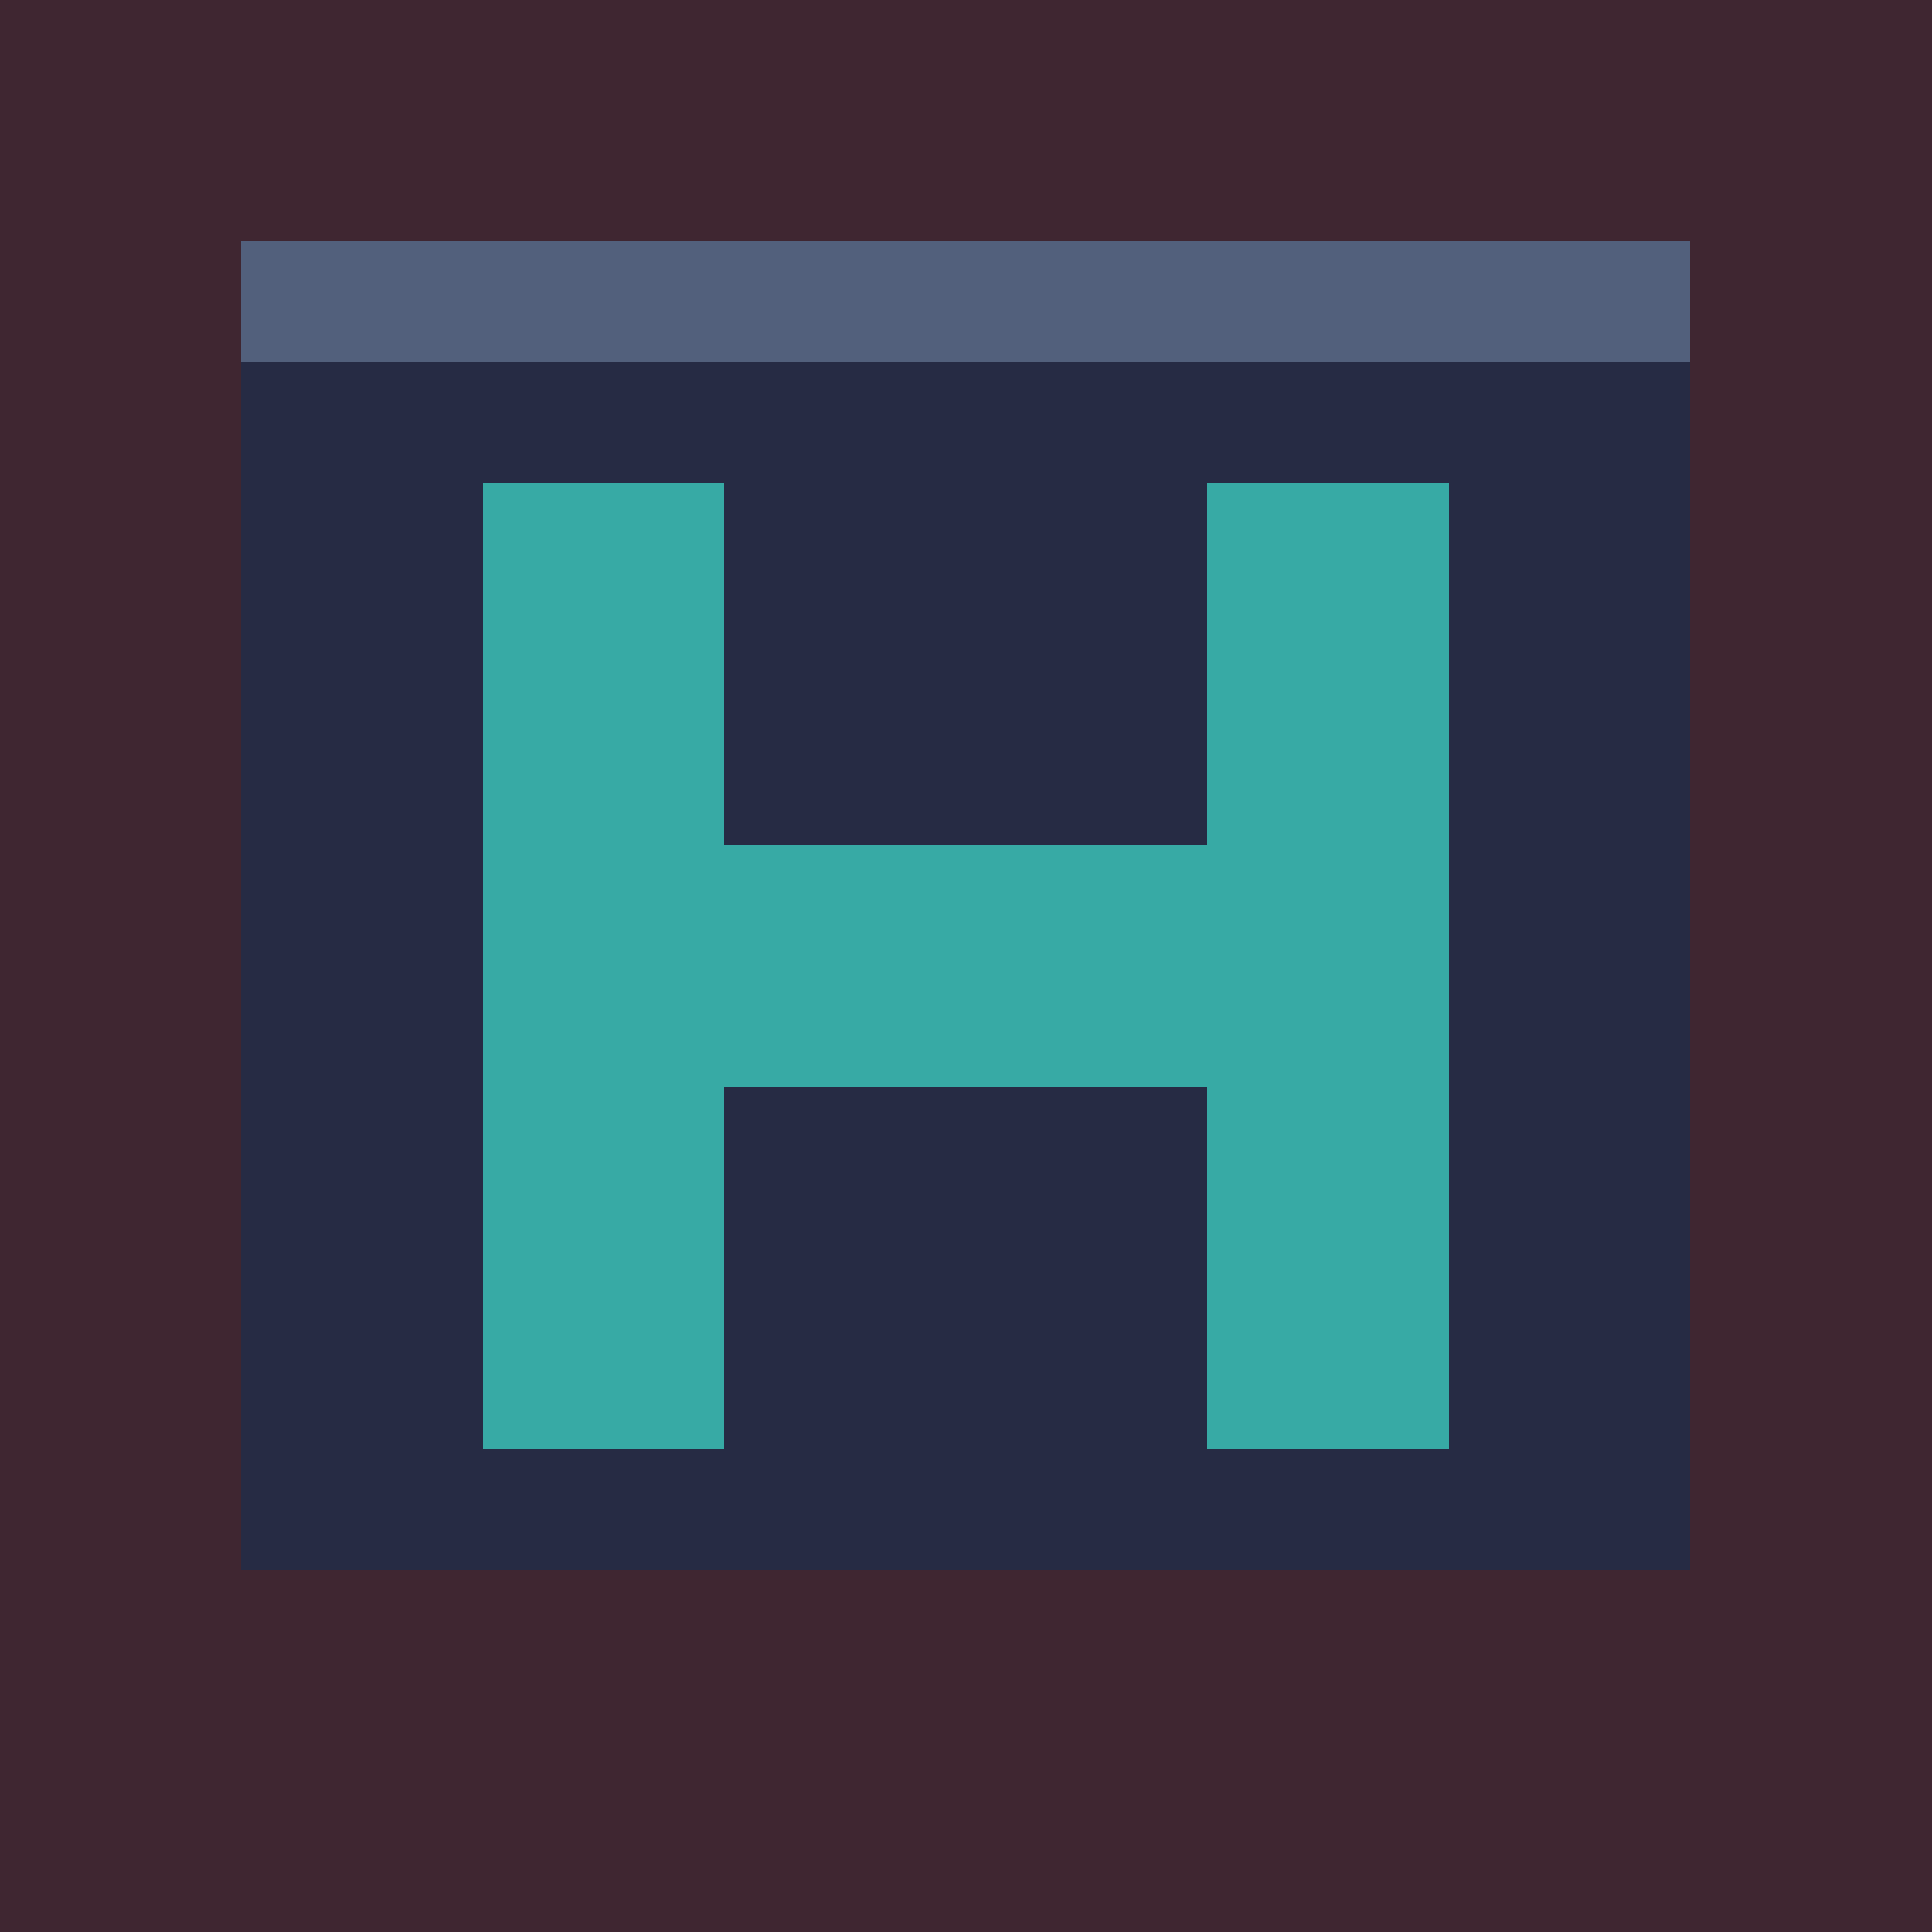
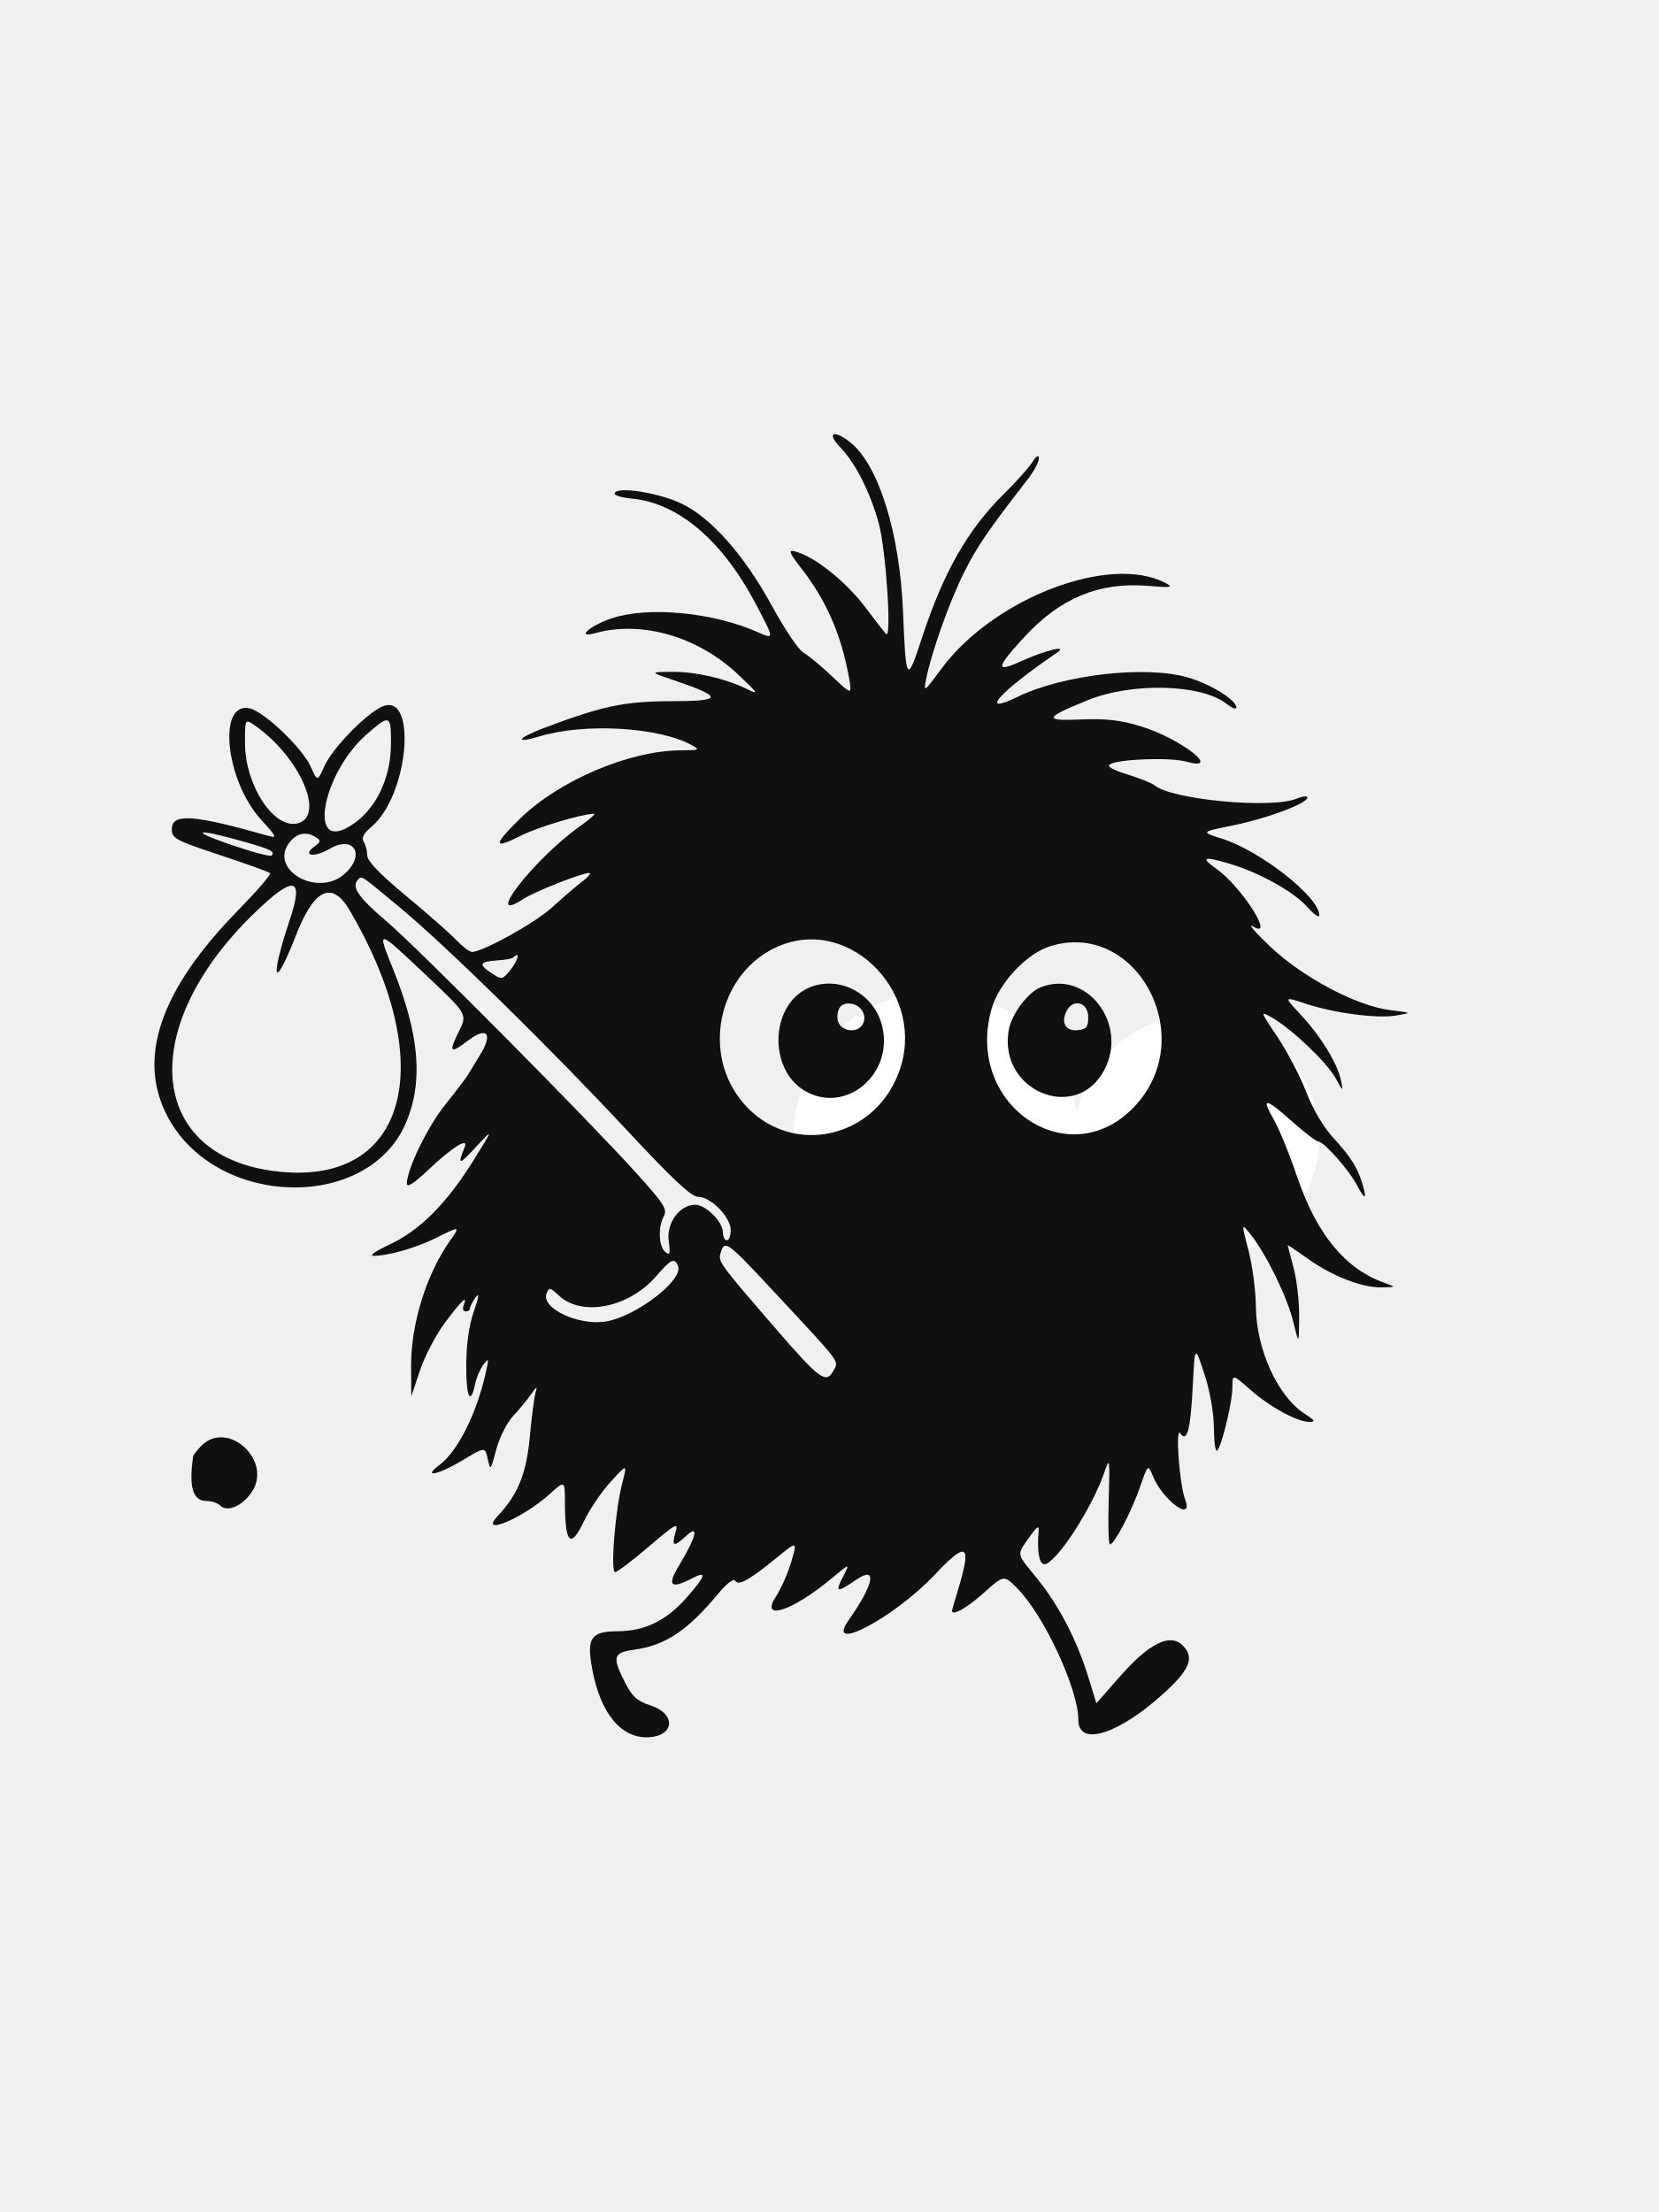
- <svg xmlns="http://www.w3.org/2000/svg" viewBox="0 0 16 16" shape-rendering="crispEdges">
-   <rect x="0" y="0" width="16" height="16" fill="#3f2631" />
-   <rect x="2" y="2" width="12" height="12" fill="#262b44" />
-   <rect x="2" y="2" width="12" height="1" fill="#52607c" />
-   <rect x="2" y="13" width="12" height="1" fill="#3f2631" />
-   <rect x="4" y="4" width="2" height="8" fill="#37aaa5" />
-   <rect x="10" y="4" width="2" height="8" fill="#37aaa5" />
-   <rect x="6" y="7" width="4" height="2" fill="#37aaa5" />
+ <svg xmlns="http://www.w3.org/2000/svg" viewBox="0 0 420 560">
+   <g fill="#ffffff">
+     <ellipse cx="237" cy="287" rx="36" ry="36" />
+     <ellipse cx="303" cy="288" rx="31" ry="31" />
+   </g>
+   <path fill="#101010" fill-rule="evenodd" d="M 212.735 113.250 C 216.597 117.265, 220.307 124.597, 222.474 132.500 C 224.300 139.161, 225.809 162.126, 224.314 160.500 C 223.808 159.950, 221.448 156.908, 219.068 153.741 C 214.666 147.880, 207.495 141.899, 202.671 140.065 C 199.295 138.781, 199.321 139.342, 202.845 143.856 C 209.128 151.903, 212.940 160.587, 214.884 171.278 C 215.752 176.056, 215.752 176.056, 210.600 171.183 C 207.766 168.503, 204.506 165.806, 203.356 165.190 C 202.205 164.575, 198.617 159.229, 195.382 153.312 C 188.424 140.585, 180.130 131.181, 172.665 127.555 C 167.045 124.826, 156.665 123.115, 155.653 124.753 C 155.288 125.343, 157.041 125.942, 159.951 126.221 C 171.744 127.354, 182.844 136.790, 191.341 152.905 C 196.100 161.932, 196.100 161.932, 191.738 160.002 C 180.364 154.971, 163.916 153.446, 154.740 156.573 C 149.295 158.428, 145.681 161.673, 150.575 160.313 C 162.474 157.006, 176.731 161.142, 187 170.880 C 192.059 175.677, 192.219 175.959, 189 174.392 C 183.516 171.723, 176 170.018, 170 170.083 C 164.500 170.143, 164.500 170.143, 170.258 172.091 C 183.161 176.457, 183.131 177.498, 170.101 177.517 C 158.125 177.534, 152.496 178.712, 137.750 184.290 C 130.880 186.889, 130.081 188.382, 136.612 186.416 C 147.990 182.992, 166.583 184.037, 175 188.573 C 177.367 189.848, 177.214 189.922, 172.144 189.960 C 159.275 190.056, 141.473 197.652, 131.697 207.218 C 124.755 214.011, 124.803 215.147, 131.881 211.560 C 136.157 209.393, 147.268 206.066, 150.400 206.015 C 150.895 206.007, 149.320 207.404, 146.900 209.119 C 135.257 217.373, 121.896 234.540, 132.547 227.561 C 135.343 225.729, 147.315 221, 149.158 221 C 149.769 221, 148.972 221.985, 147.385 223.189 C 145.798 224.394, 142.364 227.336, 139.752 229.727 C 135.486 233.635, 122.231 241, 119.465 241 C 118.865 241, 117.052 239.612, 115.437 237.916 C 113.822 236.219, 108.112 231.199, 102.750 226.759 C 96.135 221.283, 92.995 218.014, 92.985 216.594 C 92.976 215.442, 92.571 213.871, 92.084 213.102 C 91.461 212.117, 92.034 211.001, 94.022 209.328 C 103.722 201.166, 105.752 174.085, 96.288 179.099 C 91.925 181.411, 84.051 189.667, 82.141 193.933 C 80.353 197.928, 80.353 197.928, 78.629 194.021 C 76.643 189.519, 67.017 180.293, 63.344 179.372 C 54.959 177.267, 56.994 197.577, 66.174 207.606 C 70.016 211.804, 70.221 212.253, 68 211.624 C 48.744 206.174, 43.500 205.821, 43.500 209.973 C 43.500 212.248, 44.476 212.769, 55.669 216.473 C 62.362 218.688, 68.086 220.749, 68.389 221.053 C 68.691 221.357, 65 225.632, 60.185 230.553 C 40.382 250.792, 34.543 268.203, 42.597 283.001 C 55.050 305.881, 93.250 306.669, 102.775 284.242 C 107.208 273.804, 106.206 261.922, 99.489 245.265 C 95.354 235.009, 95.272 234.993, 107.915 246.925 C 118.330 256.755, 118.330 256.755, 116.194 261.073 C 113.514 266.489, 113.935 266.914, 118.514 263.421 C 123.244 259.814, 124.854 261.618, 121.628 266.910 C 120.425 268.885, 119.004 271.225, 118.470 272.111 C 117.937 272.998, 115.367 276.367, 112.761 279.599 C 108.304 285.127, 103 296.025, 103 299.656 C 103 300.744, 104.762 299.624, 108.276 296.300 C 114.435 290.476, 118.700 287.784, 117.652 290.384 C 115.760 295.076, 116.114 295.091, 120.376 290.500 C 125.018 285.500, 125.018 285.500, 119.759 293.943 C 113.029 304.748, 106.197 311.565, 98.550 315.107 C 95.222 316.648, 93.400 317.918, 94.500 317.930 C 98.159 317.969, 105.356 315.926, 110.290 313.448 C 116.439 310.360, 116.579 310.378, 114.036 313.950 C 107.956 322.488, 104.001 335.214, 104.075 346 L 104.127 353.500 106.339 346.888 C 107.556 343.251, 110.467 337.739, 112.808 334.638 C 117.107 328.944, 118.415 327.756, 117.362 330.500 C 117.045 331.325, 117.284 332, 117.893 332 C 118.502 332, 119 331.636, 119 331.191 C 119 330.746, 119.642 329.509, 120.426 328.441 C 121.409 327.103, 121.264 328.209, 119.959 332 C 118.711 335.624, 118.054 340.334, 118.033 345.809 C 118.001 353.813, 119.131 356.027, 120.309 350.271 C 120.621 348.747, 121.551 346.600, 122.375 345.500 C 123.756 343.658, 123.805 343.816, 122.985 347.500 C 120.685 357.838, 115.871 367.438, 111.262 370.876 C 106.705 374.276, 110.986 373.380, 117.210 369.632 C 122.803 366.265, 122.803 366.265, 123.481 369.382 C 124.139 372.406, 124.204 372.334, 125.622 367.004 C 126.444 363.917, 128.315 360.191, 129.891 358.504 C 131.435 356.852, 133.482 354.375, 134.441 353 C 135.927 350.870, 136.095 350.811, 135.574 352.596 C 135.238 353.749, 134.586 358.773, 134.126 363.762 C 133.267 373.072, 131.126 378.367, 126.046 383.750 C 120.950 389.149, 132.318 384.418, 139.045 378.340 C 143 374.767, 143 374.767, 143.014 380.134 C 143.041 390.963, 144.435 392.302, 147.957 384.883 C 149.293 382.069, 152.282 377.682, 154.600 375.133 C 158.814 370.500, 158.814 370.500, 157.513 375.561 C 155.732 382.486, 154.499 398, 155.729 398 C 156.260 398, 160.102 395.093, 164.266 391.540 C 171.313 385.527, 171.779 385.284, 170.989 388.040 C 169.971 391.588, 170.570 391.739, 173.810 388.750 C 177.079 385.733, 176.223 389.200, 171.957 396.250 C 168.784 401.493, 169.724 402.436, 175.250 399.553 C 179.096 397.547, 178.684 398.941, 173.789 404.503 C 168.676 410.311, 163.228 412.949, 156.285 412.978 C 149.597 413.006, 148.471 414.685, 149.912 422.480 C 152.027 433.922, 157.393 440.316, 164.446 439.798 C 170.841 439.328, 171.088 433.847, 164.806 431.802 C 161.306 430.662, 160.079 429.574, 158.250 425.988 C 154.923 419.465, 155.217 418.379, 160.503 417.655 C 168.484 416.561, 174.089 412.811, 181.972 403.292 C 183.969 400.881, 185.720 399.547, 186.095 400.153 C 186.952 401.541, 189.532 400.133, 196.446 394.501 C 201.867 390.085, 201.867 390.085, 200.355 395.293 C 199.524 398.157, 197.747 402.188, 196.407 404.250 C 192.313 410.553, 200.568 407.887, 210.350 399.748 C 215.200 395.712, 215.200 395.712, 213.526 398.949 C 211.301 403.252, 211.724 403.373, 216.829 399.892 C 222.199 396.231, 221.248 401.076, 214.798 410.250 C 208.742 418.861, 226.430 409.511, 236.555 398.749 C 244.837 389.944, 246.100 390.759, 242.511 402.591 C 241.692 405.291, 241.017 407.613, 241.011 407.750 C 240.947 409.225, 244.791 407.095, 248.966 403.341 C 254.148 398.681, 254.148 398.681, 257.521 402.091 C 264.354 408.997, 273 427.619, 273 435.429 C 273 442.411, 283.498 438.989, 295.138 428.211 C 301.299 422.508, 302.394 419.537, 299.429 416.571 C 296.227 413.370, 290.931 415.994, 283.490 424.469 L 277.571 431.210 275.454 424.355 C 272.611 415.150, 267.981 406.282, 262.514 399.570 C 257.199 393.045, 257.347 393.834, 260.567 389.197 C 262.423 386.523, 263.083 386.053, 262.952 387.500 C 262.491 392.560, 263.069 396, 264.378 396 C 267.277 396, 276.591 381.687, 279.670 372.500 C 280.921 368.767, 280.988 369.252, 280.680 379.750 C 280.499 385.937, 280.639 391, 280.991 391 C 282.096 391, 286.411 382.786, 288.558 376.595 C 290.617 370.660, 290.617 370.660, 291.875 373.699 C 294.490 380.011, 302.324 385.613, 300.005 379.512 C 298.591 375.793, 297.518 361.049, 298.793 362.857 C 300.523 365.310, 301.394 362.050, 301.961 351.004 C 302.500 340.500, 302.500 340.500, 304.875 347.750 C 306.335 352.206, 307.274 357.510, 307.312 361.513 C 307.346 365.096, 307.716 367.683, 308.135 367.263 C 309.324 366.071, 312 354.955, 312 351.205 C 312 347.830, 312 347.830, 316.588 351.868 C 321.577 356.260, 328.498 360.010, 331.566 359.983 C 333.089 359.970, 332.834 359.539, 330.367 357.959 C 323.468 353.539, 318.029 341.612, 317.942 330.713 C 317.911 326.746, 317.069 320.370, 316.072 316.544 C 314.260 309.589, 314.260 309.589, 316.629 312.544 C 320.549 317.436, 325.908 328.417, 327.416 334.645 C 328.833 340.500, 328.833 340.500, 328.905 333.500 C 328.944 329.650, 328.312 324.025, 327.500 321 C 326.688 317.975, 326.018 315.388, 326.012 315.252 C 326.005 315.115, 328.253 316.622, 331.007 318.600 C 337.198 323.048, 344.825 326.025, 349.761 325.921 C 353.500 325.842, 353.500 325.842, 350.500 324.773 C 340.483 321.202, 333.300 312.438, 328.319 297.711 C 326.420 292.095, 323.752 285.587, 322.391 283.250 C 319.159 277.700, 320.351 277.886, 327.211 284 C 330.296 286.750, 333.259 289, 333.794 289 C 335.150 289, 341.559 296.246, 343.469 299.940 C 345.454 303.779, 346.107 303.862, 345.040 300.139 C 343.779 295.742, 342.098 293.029, 337.560 288.062 C 335.002 285.263, 332.335 280.749, 330.658 276.381 C 329.156 272.465, 325.901 266.243, 323.426 262.553 C 318.927 255.844, 318.927 255.844, 322.108 257.672 C 327.081 260.530, 335.900 268.927, 338.099 272.898 C 340.060 276.438, 340.084 276.448, 339.479 273.500 C 338.602 269.229, 334.350 262.288, 329.304 256.894 C 324.968 252.258, 324.968 252.258, 330.480 254.076 C 337.887 256.520, 348.601 257.920, 353.500 257.084 C 357.500 256.402, 357.500 256.402, 352 255.732 C 343.427 254.689, 329.686 247.390, 321.394 239.476 C 317.602 235.857, 315.738 233.646, 317.250 234.563 C 322.909 237.994, 314.402 224.559, 308.052 220.037 C 303.835 217.034, 304.568 216.686, 311.080 218.599 C 318.779 220.860, 327.572 225.749, 331.035 229.693 C 332.666 231.550, 334 232.460, 334 231.715 C 334 227.104, 319.115 215.399, 309.329 212.315 C 303.955 210.621, 303.955 210.621, 312.228 208.946 C 320.812 207.208, 331 203.385, 331 201.902 C 331 201.433, 329.762 201.562, 328.250 202.188 C 321.879 204.825, 296.694 202.461, 292.277 198.811 C 291.605 198.255, 288.504 197.011, 285.386 196.047 C 281.639 194.887, 280.160 194.019, 281.023 193.486 C 283.175 192.156, 296.228 191.693, 300.252 192.804 C 309.787 195.437, 298.884 186.934, 288.795 183.869 C 283.594 182.289, 279.982 181.880, 273.618 182.148 C 264.049 182.551, 264.319 181.769, 275.295 177.293 C 286.549 172.704, 304.095 173.141, 310.488 178.170 C 311.870 179.256, 313 179.685, 313 179.123 C 313 177.196, 306.498 173.177, 300.648 171.488 C 290.001 168.414, 269.153 170.801, 257.618 176.413 C 247.480 181.346, 252.933 175.237, 267.616 165.214 C 270.637 163.151, 264.581 164.635, 258.243 167.511 C 251.945 170.368, 252.182 169.012, 259.340 161.247 C 268.393 151.426, 278.245 147.329, 290.448 148.311 C 296.670 148.811, 297.206 148.724, 295 147.567 C 280.930 140.188, 251.516 151.473, 238.332 169.310 C 233.940 175.251, 233.784 175.359, 234.448 172 C 235.794 165.186, 240.332 152.402, 244.032 145 C 247.367 138.328, 250.014 134.452, 260.250 121.250 C 261.762 119.299, 262.997 116.982, 262.993 116.101 C 262.989 115.026, 262.414 115.367, 261.243 117.140 C 260.285 118.592, 257.151 122.090, 254.281 124.915 C 245.020 134.027, 238.847 144.844, 233.403 161.500 C 229.585 173.182, 229.342 172.851, 228.623 155 C 227.813 134.897, 222.428 117.628, 215.192 111.936 C 210.979 108.623, 209.198 109.575, 212.735 113.250 M 62.022 188.182 C 62.059 198.848, 69.364 209.951, 75.355 208.447 C 82.380 206.684, 76.024 191.850, 64.829 183.878 C 62 181.864, 62 181.864, 62.022 188.182 M 92.697 186.036 C 82.076 195.384, 77.956 214.715, 87.660 209.667 C 94.564 206.076, 98.945 197.786, 98.978 188.250 C 99.004 180.878, 98.684 180.765, 92.697 186.036 M 57.812 213.637 C 63.484 215.601, 68.397 216.936, 68.729 216.604 C 69.725 215.608, 68.577 215.023, 61.885 213.118 C 49.959 209.723, 47.439 210.044, 57.812 213.637 M 73.655 212.829 C 67.332 219.815, 80.435 227.637, 87.439 221.057 C 92.605 216.204, 89.454 211.355, 83.440 214.903 C 79.560 217.192, 76.332 216.693, 79.594 214.308 C 81.228 213.112, 81.284 212.791, 79.995 211.976 C 77.693 210.521, 75.474 210.819, 73.655 212.829 M 90.667 222.667 C 88.875 224.459, 90.642 227.095, 97.609 233.025 C 105.762 239.962, 148.398 282.929, 161.318 297.227 C 168.090 304.722, 168.993 306.145, 168.068 307.873 C 166.559 310.693, 166.743 315.542, 168.411 316.926 C 169.598 317.912, 169.738 317.466, 169.290 314.125 C 168.685 309.618, 172.082 305, 176 305 C 178.678 305, 183 309.294, 183 311.955 C 183 313.080, 183.450 314, 184 314 C 184.550 314, 185 312.840, 185 311.423 C 185 308.168, 179.968 303, 176.799 303 C 175.042 303, 170.517 298.787, 158.972 286.403 C 139.340 265.343, 113.206 239.698, 101.212 229.724 C 91.184 221.385, 91.642 221.691, 90.667 222.667 M 64.365 231.191 C 33.502 261.090, 37.709 294.515, 72.621 296.784 C 103.492 298.790, 110.792 268.448, 88.563 230.517 C 84.073 222.856, 79.565 224.924, 74.936 236.767 C 69.255 251.306, 68.180 248.430, 73.417 232.700 C 77.008 221.914, 74.391 221.477, 64.365 231.191 M 197 239.592 C 182.478 245.873, 177.559 265.400, 187.286 278.153 C 198.546 292.916, 220.746 289.324, 227.496 271.649 C 234.962 252.100, 215.465 231.606, 197 239.592 M 265.839 239.552 C 259.861 241.420, 252.828 248.969, 251.008 255.471 C 244.067 280.262, 271.446 298.069, 287.850 279.433 C 303.408 261.759, 287.426 232.803, 265.839 239.552 M 129.879 242.454 C 129.629 242.704, 127.754 243.021, 125.712 243.159 C 121.340 243.453, 121.085 244.170, 124.546 246.438 C 126.987 248.037, 127.173 248.011, 129.013 245.803 C 131.134 243.259, 131.853 240.481, 129.879 242.454 M 203.841 250.524 C 195 255.326, 194.780 270.610, 203.474 275.984 C 214.132 282.571, 226.878 271.548, 223.117 258.996 C 220.638 250.722, 211.153 246.553, 203.841 250.524 M 263.418 249.969 C 260.211 251.266, 256.153 256.667, 255.410 260.626 C 252.505 276.112, 272.493 284.510, 279.613 270.794 C 285.692 259.084, 274.970 245.296, 263.418 249.969 M 212.384 255.442 C 211.308 258.246, 212.477 260.495, 215.173 260.808 C 218.262 261.167, 219.973 257.878, 217.960 255.452 C 216.410 253.585, 213.099 253.579, 212.384 255.442 M 270.071 255.867 C 268.474 258.851, 269.788 261.162, 272.878 260.804 C 275.057 260.551, 275.500 259.993, 275.500 257.500 C 275.500 253.786, 271.783 252.668, 270.071 255.867 M 182.503 316.990 C 181.737 319.402, 181.709 319.362, 195.895 335.798 C 207.614 349.375, 209.133 350.489, 211.045 346.917 C 212.361 344.456, 213.132 345.481, 196.636 327.751 C 184.124 314.303, 183.506 313.832, 182.503 316.990 M 166.187 323.026 C 159.298 331.045, 147.309 333.457, 141.493 327.994 C 139.242 325.878, 138.999 325.838, 138.370 327.478 C 136.945 331.193, 146.414 335.669, 153.353 334.560 C 160.923 333.349, 173.021 324.104, 171.664 320.566 C 170.795 318.302, 169.899 318.705, 166.187 323.026 M 51 366 C 49.900 367.100, 48.951 368.337, 48.890 368.750 C 47.754 376.525, 48.818 380, 52.335 380 C 53.581 380, 55.107 380.507, 55.727 381.127 C 57.533 382.933, 61.316 381.323, 63.750 377.714 C 69.085 369.800, 57.679 359.321, 51 366" />
</svg>
